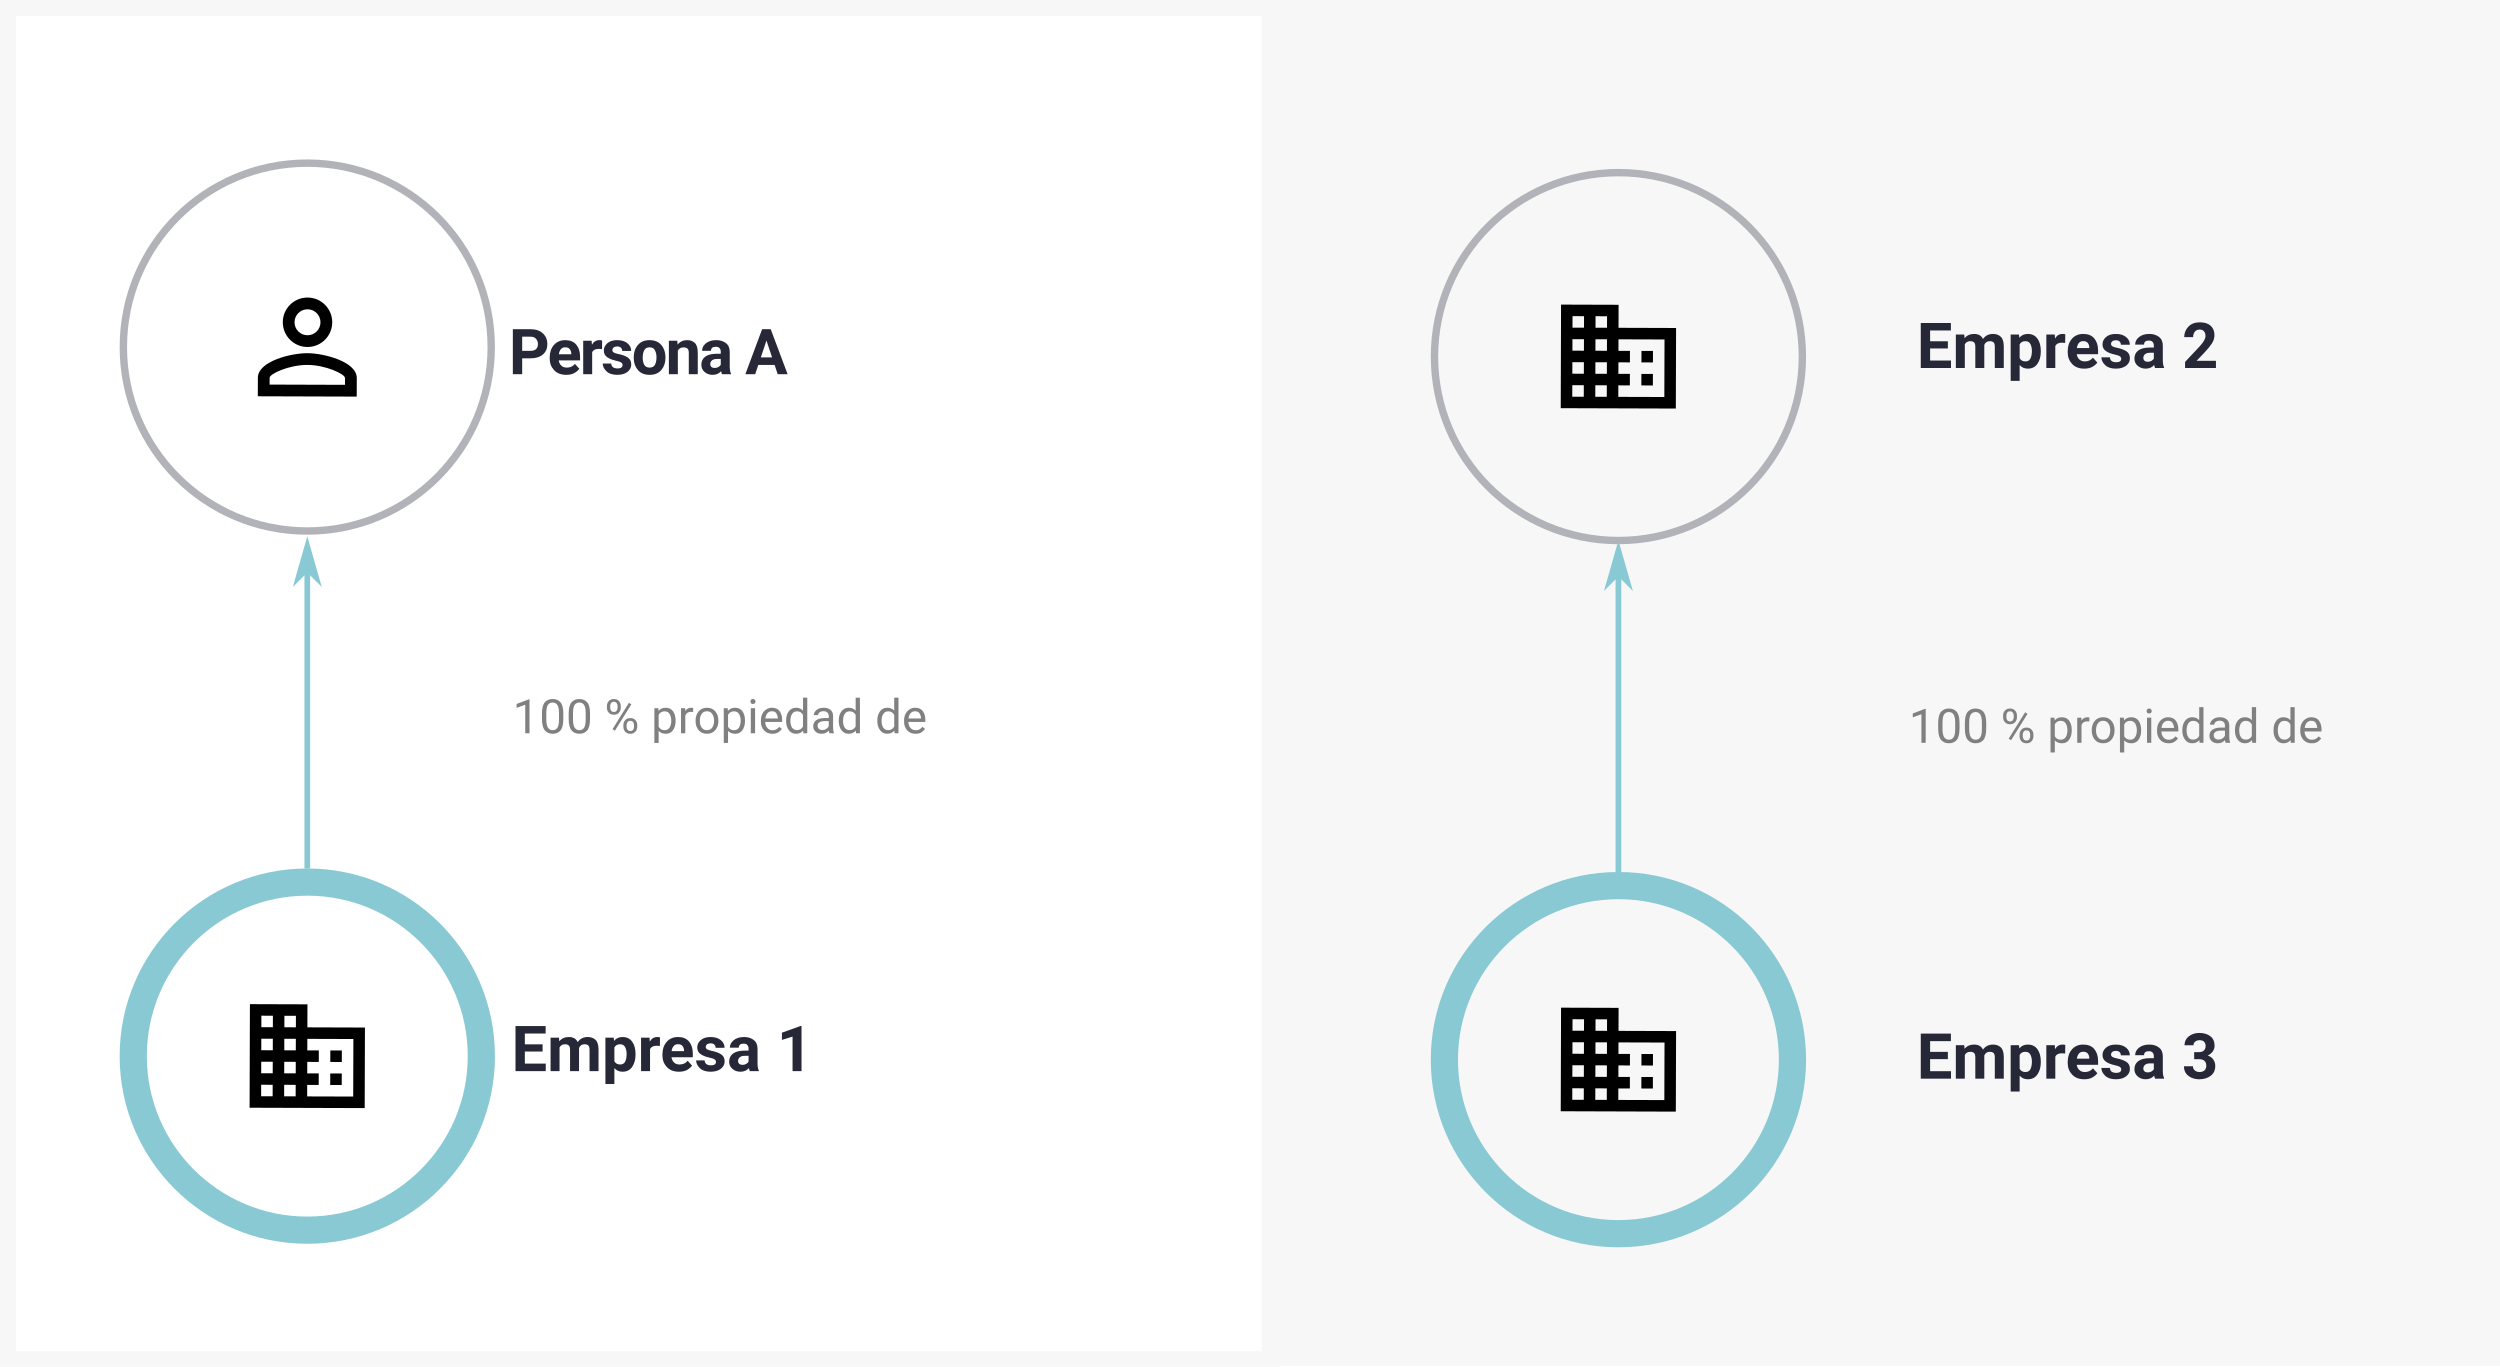
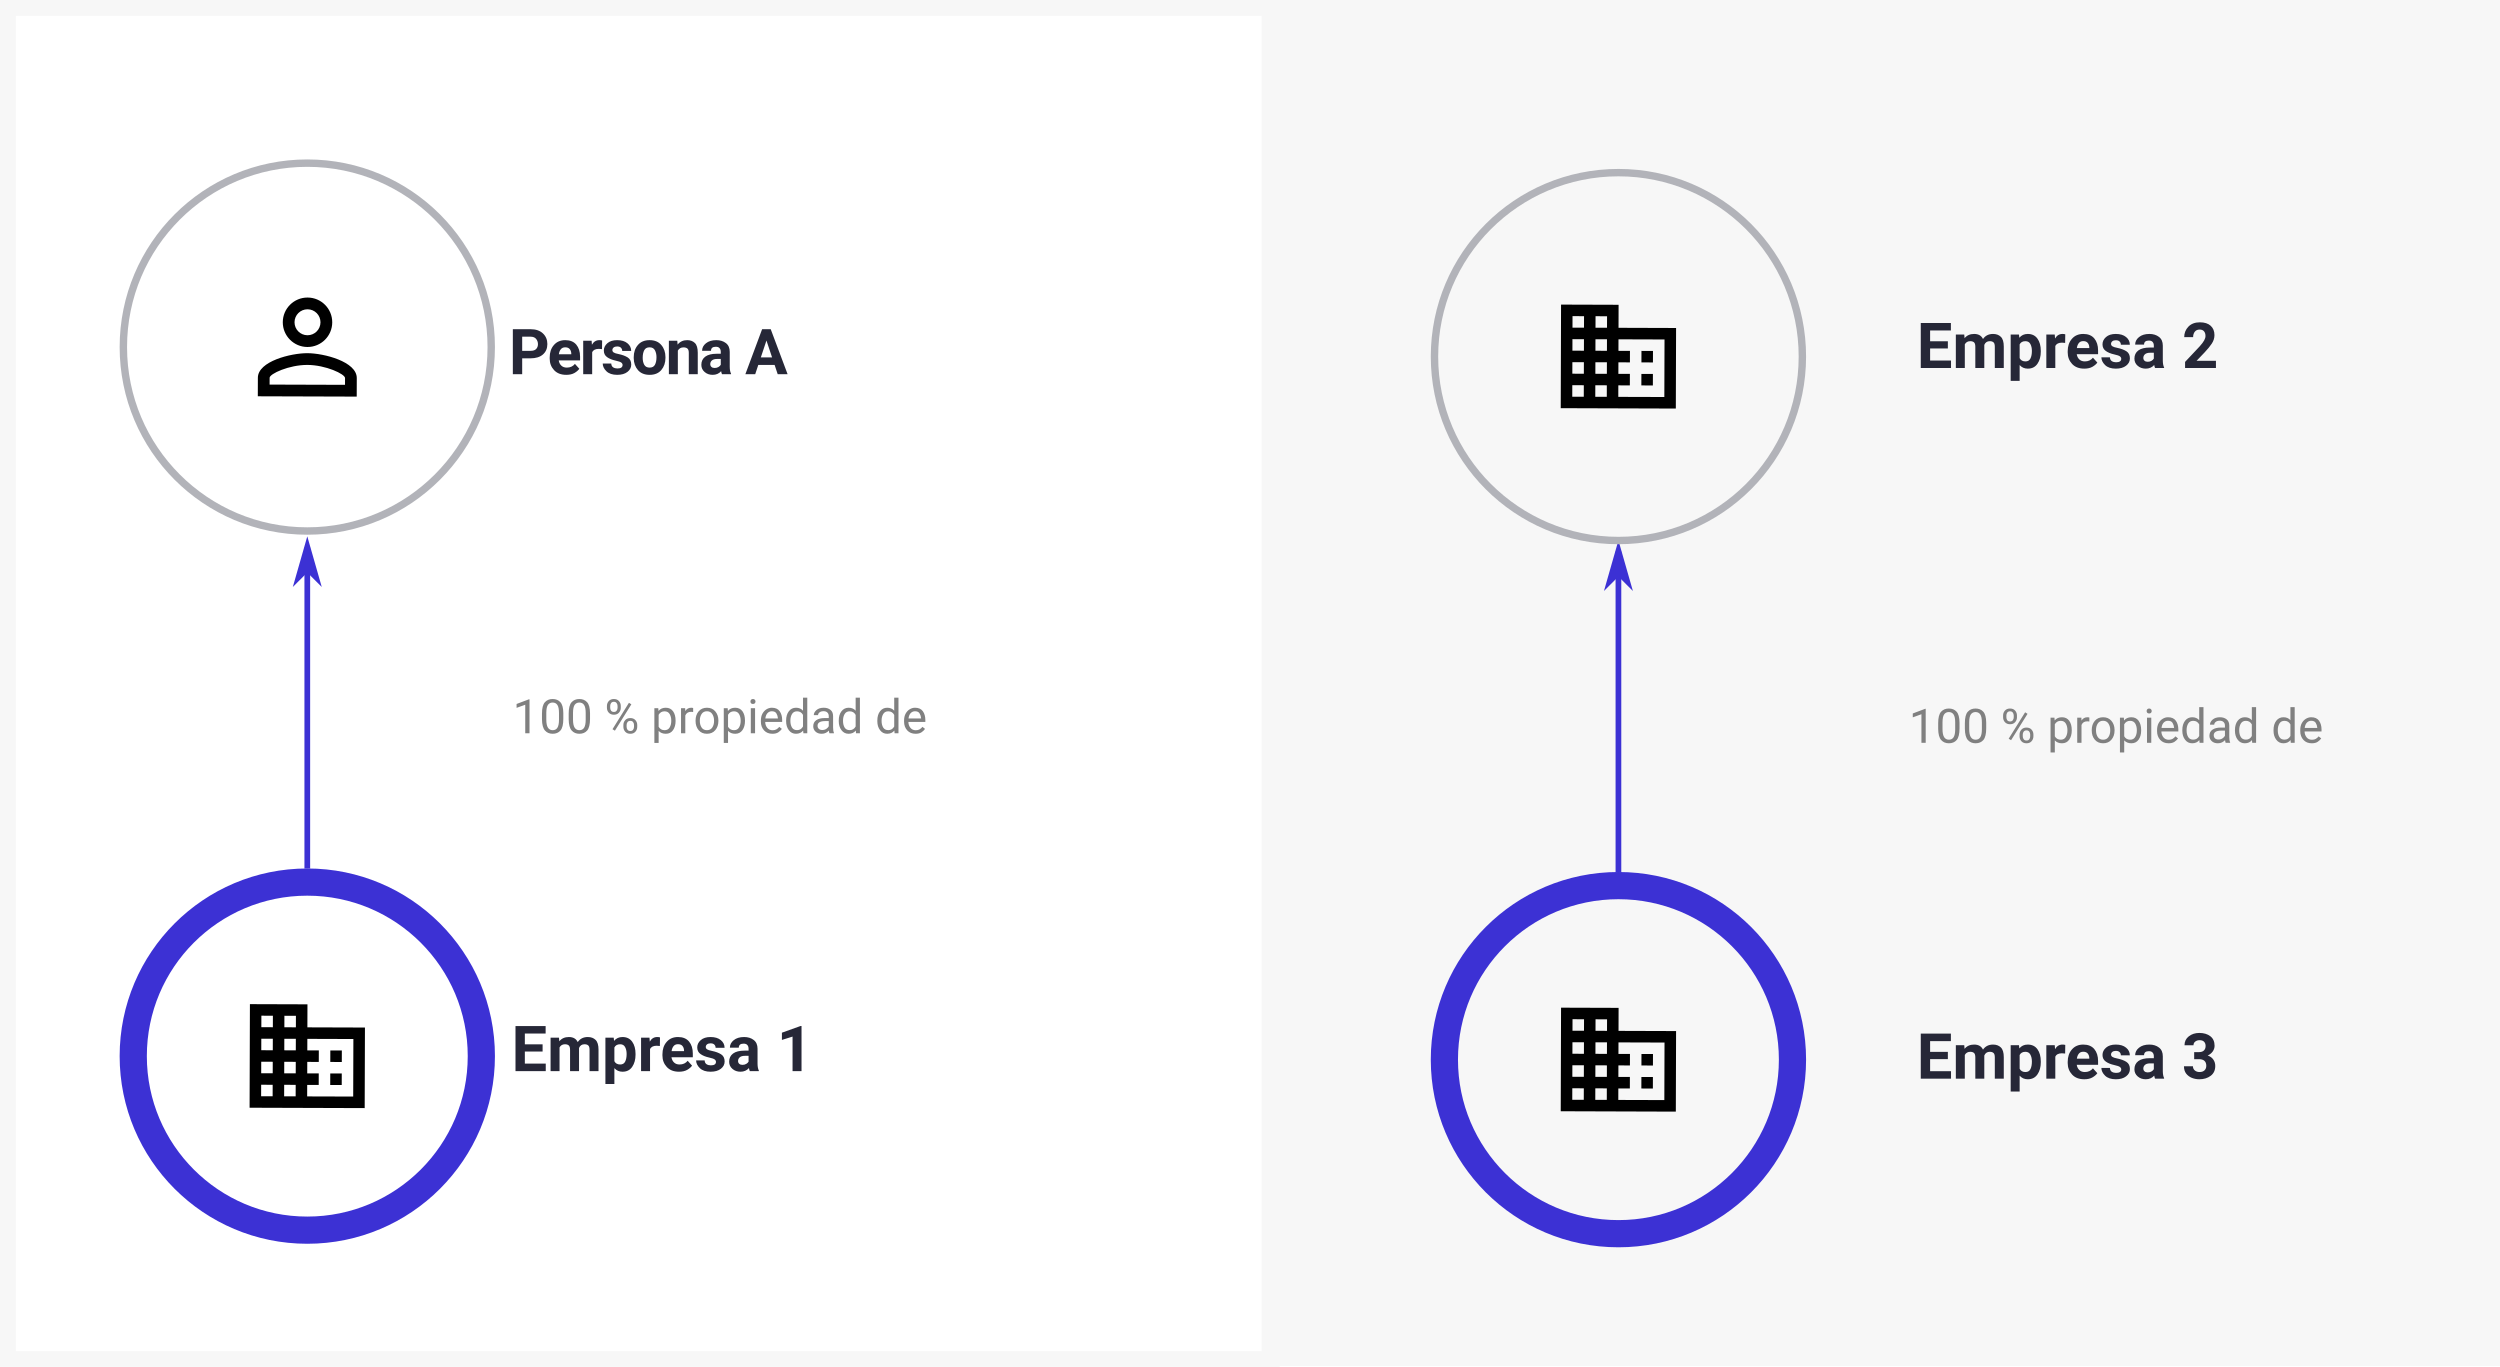
<svg xmlns="http://www.w3.org/2000/svg" id="Layer_1" data-name="Layer 1" viewBox="0 0 631.512 345.296" version="1.1" width="631.512" height="345.296">
  <defs id="defs3">
    <marker orient="auto" refY="0" refX="0" id="Arrow1Lend" style="overflow:visible">
-       <path id="path4371" d="M 0,0 5,-5 -12.5,0 5,5 0,0 Z" style="fill:#00deb6;fill-opacity:1;fill-rule:evenodd;stroke:#00deb6;stroke-width:1pt;stroke-opacity:1" transform="matrix(-0.8,0,0,-0.8,-10,0)" />
+       <path id="path4371" d="M 0,0 5,-5 -12.5,0 5,5 0,0 Z" style="fill:#3c31d4;fill-opacity:1;fill-rule:evenodd;stroke:#3c31d4;stroke-width:1pt;stroke-opacity:1" transform="matrix(-0.8,0,0,-0.8,-10,0)" />
    </marker>
    <marker orient="auto" refY="0" refX="0" id="Arrow1Mend" style="overflow:visible">
-       <path id="path4377" d="M 0,0 5,-5 -12.5,0 5,5 0,0 Z" style="fill:#00deb6;fill-opacity:1;fill-rule:evenodd;stroke:#00deb6;stroke-width:1pt;stroke-opacity:1" transform="matrix(-0.4,0,0,-0.4,-4,0)" />
+       <path id="path4377" d="M 0,0 5,-5 -12.5,0 5,5 0,0 Z" style="fill:#3c31d4;fill-opacity:1;fill-rule:evenodd;stroke:#3c31d4;stroke-width:1pt;stroke-opacity:1" transform="matrix(-0.4,0,0,-0.4,-4,0)" />
    </marker>
    <marker orient="auto" refY="0" refX="0" id="Arrow1Mstart" style="overflow:visible">
-       <path id="path4374" d="M 0,0 5,-5 -12.5,0 5,5 0,0 Z" style="fill:#00deb6;fill-opacity:1;fill-rule:evenodd;stroke:#00deb6;stroke-width:1pt;stroke-opacity:1" transform="matrix(0.4,0,0,0.4,4,0)" />
+       <path id="path4374" d="M 0,0 5,-5 -12.5,0 5,5 0,0 Z" style="fill:#3c31d4;fill-opacity:1;fill-rule:evenodd;stroke:#3c31d4;stroke-width:1pt;stroke-opacity:1" transform="matrix(0.4,0,0,0.4,4,0)" />
    </marker>
-     <style id="style5">.cls-1,.cls-10,.cls-11,.cls-7,.cls-8{fill:none;}.cls-1,.cls-11{stroke:#00deb6;}.cls-1,.cls-10,.cls-11,.cls-7{stroke-miterlimit:10;}.cls-2{fill:#00deb6;}.cls-3{font-size:16px;fill:#262737;}.cls-12,.cls-3{font-family:HKGrotesk-SemiBold, HK Grotesk;font-weight:700;}.cls-4{letter-spacing:-0.03em;}.cls-5{letter-spacing:-0.02em;}.cls-6{letter-spacing:0em;}.cls-7{stroke:#262737;}.cls-11,.cls-7{stroke-width:5px;}.cls-9{letter-spacing:-0.01em;}.cls-10{stroke:#e6e6e6;}.cls-12{font-size:12px;fill:gray;}.cls-13{letter-spacing:-0.03em;}.cls-14{letter-spacing:-0.01em;}.cls-15{letter-spacing:-0.02em;}.cls-16{letter-spacing:0em;}.cls-17{letter-spacing:0em;}.cls-18{letter-spacing:0em;}</style>
+     <style id="style5">.cls-1,.cls-10,.cls-11,.cls-7,.cls-8{fill:none;}.cls-1,.cls-11{stroke:#3c31d4;}.cls-1,.cls-10,.cls-11,.cls-7{stroke-miterlimit:10;}.cls-2{fill:#3c31d4;}.cls-3{font-size:16px;fill:#262737;}.cls-12,.cls-3{font-family:HKGrotesk-SemiBold, HK Grotesk;font-weight:700;}.cls-4{letter-spacing:-0.03em;}.cls-5{letter-spacing:-0.02em;}.cls-6{letter-spacing:0em;}.cls-7{stroke:#262737;}.cls-11,.cls-7{stroke-width:5px;}.cls-9{letter-spacing:-0.01em;}.cls-10{stroke:#e6e6e6;}.cls-12{font-size:12px;fill:gray;}.cls-13{letter-spacing:-0.03em;}.cls-14{letter-spacing:-0.01em;}.cls-15{letter-spacing:-0.02em;}.cls-16{letter-spacing:0em;}.cls-17{letter-spacing:0em;}.cls-18{letter-spacing:0em;}</style>
    <marker orient="auto" refY="0" refX="0" id="Arrow1Mstart-2" style="overflow:visible">
-       <path id="path4374-0" d="M 0,0 5,-5 -12.5,0 5,5 0,0 Z" style="fill:#00deb6;fill-opacity:1;fill-rule:evenodd;stroke:#00deb6;stroke-width:1pt;stroke-opacity:1" transform="matrix(0.4,0,0,0.4,4,0)" />
+       <path id="path4374-0" d="M 0,0 5,-5 -12.5,0 5,5 0,0 Z" style="fill:#3c31d4;fill-opacity:1;fill-rule:evenodd;stroke:#3c31d4;stroke-width:1pt;stroke-opacity:1" transform="matrix(0.4,0,0,0.4,4,0)" />
    </marker>
    <clipPath id="p.1">
      <path style="clip-rule:evenodd" id="path3414" d="M 0,0 30,0 30,26 0,26 Z" />
    </clipPath>
    <clipPath id="p.2">
      <path style="clip-rule:evenodd" id="path3423" d="M 0,0 24,0 24,25 0,25 Z" />
    </clipPath>
    <clipPath id="p.1-3">
      <path style="clip-rule:evenodd" id="path3414-8" d="M 0,0 30,0 30,26 0,26 Z" />
    </clipPath>
    <clipPath id="p.1-3-9">
      <path style="clip-rule:evenodd" id="path3414-8-9" d="M 0,0 30,0 30,26 0,26 Z" />
    </clipPath>
    <clipPath id="p.1-6">
      <path style="clip-rule:evenodd" id="path3414-0" d="M 0,0 30,0 30,26 0,26 Z" />
    </clipPath>
    <marker orient="auto" refY="0" refX="0" id="Arrow1Mstart-2-2" style="overflow:visible">
-       <path id="path4374-0-7" d="M 0,0 5,-5 -12.5,0 5,5 0,0 Z" style="fill:#88c9d3;fill-opacity:1;fill-rule:evenodd;stroke:#88c9d3;stroke-width:1pt;stroke-opacity:1" transform="matrix(0.4,0,0,0.4,4,0)" />
+       <path id="path4374-0-7" d="M 0,0 5,-5 -12.5,0 5,5 0,0 Z" style="fill:#3c31d4;fill-opacity:1;fill-rule:evenodd;stroke:#3c31d4;stroke-width:1pt;stroke-opacity:1" transform="matrix(0.4,0,0,0.4,4,0)" />
    </marker>
    <marker orient="auto" refY="0" refX="0" id="Arrow1Mstart-2-2-9" style="overflow:visible">
-       <path id="path4374-0-7-0" d="M 0,0 5,-5 -12.5,0 5,5 0,0 Z" style="fill:#88c9d3;fill-opacity:1;fill-rule:evenodd;stroke:#88c9d3;stroke-width:1pt;stroke-opacity:1" transform="matrix(0.4,0,0,0.4,4,0)" />
+       <path id="path4374-0-7-0" d="M 0,0 5,-5 -12.5,0 5,5 0,0 Z" style="fill:#3c31d4;fill-opacity:1;fill-rule:evenodd;stroke:#3c31d4;stroke-width:1pt;stroke-opacity:1" transform="matrix(0.4,0,0,0.4,4,0)" />
    </marker>
    <style id="style4510">.cls-1{fill:none;}</style>
    <style id="style4530">.cls-1{fill:none;}</style>
    <style id="style4699">.cls-1{fill:none;}</style>
    <style id="style4802">.cls-1{fill:none;}</style>
    <style id="style4877">.cls-1{fill:none;}</style>
    <style id="style4950">.cls-1{fill:none;}</style>
    <style id="style5029">.cls-1{fill:none;}</style>
  </defs>
  <rect style="color:#000000;clip-rule:nonzero;display:inline;overflow:visible;visibility:visible;opacity:1;isolation:auto;mix-blend-mode:normal;color-interpolation:sRGB;color-interpolation-filters:linearRGB;solid-color:#000000;solid-opacity:1;fill:#f7f7f7;fill-opacity:1;fill-rule:nonzero;stroke:none;stroke-width:0.1;stroke-linecap:round;stroke-linejoin:miter;stroke-miterlimit:4;stroke-dasharray:none;stroke-dashoffset:0;stroke-opacity:0;color-rendering:auto;image-rendering:auto;shape-rendering:auto;text-rendering:auto;enable-background:accumulate" id="rect5767" width="312.814" height="345.073" x="318.698" y="0" />
-   <path class="cls-2" d="M 38.173,33.783 Z" id="path11" style="fill:#00deb6;stroke:#f7f7f7;stroke-width:1;stroke-miterlimit:8.696;stroke-dasharray:none;stroke-opacity:1" />
+   <path class="cls-2" d="M 38.173,33.783 Z" id="path11" style="fill:#3c31d4;stroke:#f7f7f7;stroke-width:1;stroke-miterlimit:8.696;stroke-dasharray:none;stroke-opacity:1" />
  <text class="cls-3" id="text13" style="font-style:normal;font-variant:normal;font-weight:bold;font-stretch:normal;font-size:16px;line-height:0%;font-family:Roboto;-inkscape-font-specification:'Roboto, Bold';font-variant-ligatures:normal;font-variant-caps:normal;font-variant-numeric:normal;font-feature-settings:normal;text-align:start;writing-mode:lr-tb;text-anchor:start;fill:#262737" x="128.531" y="94.533">
    <tspan class="cls-4" id="tspan15" style="font-style:normal;font-variant:normal;font-weight:bold;font-stretch:normal;font-size:16px;line-height:125%;font-family:Roboto;-inkscape-font-specification:'Roboto, Bold';font-variant-ligatures:normal;font-variant-caps:normal;font-variant-numeric:normal;font-feature-settings:normal;text-align:start;letter-spacing:-0.03em;writing-mode:lr-tb;text-anchor:start">Persona A</tspan>
  </text>
  <path d="m 38.173,33.783 0,0 m 0,0 0,0 m 0,0 z m 0,0 z" id="path27" style="stroke:#f7f7f7;stroke-width:1;stroke-miterlimit:8.696;stroke-dasharray:none;stroke-opacity:1" />
  <path class="cls-8" d="M 38.173,33.783 Z" id="path29" style="fill:none;stroke:#f7f7f7;stroke-width:1;stroke-miterlimit:8.696;stroke-dasharray:none;stroke-opacity:1" />
  <text class="cls-3" id="text31" style="font-style:normal;font-variant:normal;font-weight:bold;font-stretch:normal;font-size:16.5px;line-height:0%;font-family:Roboto;-inkscape-font-specification:'Roboto, Bold';text-align:start;writing-mode:lr-tb;text-anchor:start;fill:#262737" x="116.003" y="270.565">
    <tspan x="129.203" y="270.565" id="tspan35" style="font-style:normal;font-variant:normal;font-weight:bold;font-stretch:normal;font-size:16px;line-height:125%;font-family:Roboto;-inkscape-font-specification:'Roboto, Bold';font-variant-ligatures:normal;font-variant-caps:normal;font-variant-numeric:normal;font-feature-settings:normal;text-align:start;writing-mode:lr-tb;text-anchor:start">Empresa 1</tspan>
  </text>
  <path class="cls-8" d="M 38.173,33.783 Z" id="path41" style="fill:none;stroke:#f7f7f7;stroke-width:1;stroke-miterlimit:8.696;stroke-dasharray:none;stroke-opacity:1" />
  <path d="m 38.173,33.783 z m 0,0 z m 0,0 z m 0,0 z m 0,0 z m 0,0 z m 0,0 z m 0,0 z m 0,0 z m 0,0 z m 0,0 z m 0,0 z" id="path43" style="stroke:#f7f7f7;stroke-width:1;stroke-miterlimit:8.696;stroke-dasharray:none;stroke-opacity:1" />
  <path class="cls-10" d="m 38.173,33.783 0,0" id="path45" style="fill:none;stroke:#f7f7f7;stroke-width:1;stroke-miterlimit:8.696;stroke-dasharray:none;stroke-opacity:1" />
  <path class="cls-10" d="m 38.173,33.783 0,0" id="path47" style="fill:none;stroke:#f7f7f7;stroke-width:1;stroke-miterlimit:8.696;stroke-dasharray:none;stroke-opacity:1" />
  <path class="cls-10" d="m 38.173,33.783 0,0" id="path49" style="fill:none;stroke:#f7f7f7;stroke-width:1;stroke-miterlimit:8.696;stroke-dasharray:none;stroke-opacity:1" />
  <path class="cls-10" d="m 38.173,33.783 0,0" id="path51" style="fill:none;stroke:#f7f7f7;stroke-width:1;stroke-miterlimit:8.696;stroke-dasharray:none;stroke-opacity:1" />
  <path class="cls-10" d="m 38.173,33.783 0,0" id="path53" style="fill:none;stroke:#f7f7f7;stroke-width:1;stroke-miterlimit:8.696;stroke-dasharray:none;stroke-opacity:1" />
  <path class="cls-10" d="m 38.173,33.783 0,0" id="path55" style="fill:none;stroke:#f7f7f7;stroke-width:1;stroke-miterlimit:8.696;stroke-dasharray:none;stroke-opacity:1" />
  <path class="cls-10" d="m 38.173,33.783 0,0" id="path57" style="fill:none;stroke:#f7f7f7;stroke-width:1;stroke-miterlimit:8.696;stroke-dasharray:none;stroke-opacity:1" />
  <path class="cls-10" d="m 38.173,33.783 0,0" id="path59" style="fill:none;stroke:#f7f7f7;stroke-width:1;stroke-miterlimit:8.696;stroke-dasharray:none;stroke-opacity:1" />
  <path class="cls-10" d="m 38.173,33.783 0,0" id="path61" style="fill:none;stroke:#f7f7f7;stroke-width:1;stroke-miterlimit:8.696;stroke-dasharray:none;stroke-opacity:1" />
  <path class="cls-10" d="m 38.173,33.783 0,0" id="path63" style="fill:none;stroke:#f7f7f7;stroke-width:1;stroke-miterlimit:8.696;stroke-dasharray:none;stroke-opacity:1" />
  <path class="cls-10" d="m 38.173,33.783 0,0" id="path65" style="fill:none;stroke:#f7f7f7;stroke-width:1;stroke-miterlimit:8.696;stroke-dasharray:none;stroke-opacity:1" />
  <path class="cls-10" d="m 38.173,33.783 0,0" id="path67" style="fill:none;stroke:#f7f7f7;stroke-width:1;stroke-miterlimit:8.696;stroke-dasharray:none;stroke-opacity:1" />
  <path class="cls-10" d="m 38.173,33.783 0,0" id="path69" style="fill:none;stroke:#f7f7f7;stroke-width:1;stroke-miterlimit:8.696;stroke-dasharray:none;stroke-opacity:1" />
  <path class="cls-10" d="m 38.173,33.783 0,0" id="path71" style="fill:none;stroke:#f7f7f7;stroke-width:1;stroke-miterlimit:8.696;stroke-dasharray:none;stroke-opacity:1" />
  <path class="cls-10" d="m 38.173,33.783 0,0" id="path73" style="fill:none;stroke:#f7f7f7;stroke-width:1;stroke-miterlimit:8.696;stroke-dasharray:none;stroke-opacity:1" />
  <path class="cls-10" d="m 38.173,33.783 0,0" id="path75" style="fill:none;stroke:#f7f7f7;stroke-width:1;stroke-miterlimit:8.696;stroke-dasharray:none;stroke-opacity:1" />
  <path class="cls-10" d="m 38.173,33.783 0,0" id="path77" style="fill:none;stroke:#f7f7f7;stroke-width:1;stroke-miterlimit:8.696;stroke-dasharray:none;stroke-opacity:1" />
  <path class="cls-11" d="m 38.173,33.783 0,0" id="path79" style="fill:none;stroke:#f7f7f7;stroke-width:1;stroke-miterlimit:8.696;stroke-dasharray:none;stroke-opacity:1" />
  <path class="cls-11" d="m 38.173,33.783 0,0" id="path85" style="fill:none;stroke:#f7f7f7;stroke-width:1;stroke-miterlimit:8.696;stroke-dasharray:none;stroke-opacity:1" />
  <path class="cls-11" d="m 38.173,33.783 0,0" id="path87" style="fill:none;stroke:#f7f7f7;stroke-width:1;stroke-miterlimit:8.696;stroke-dasharray:none;stroke-opacity:1" />
  <path class="cls-11" d="m 38.173,33.783 0,0" id="path89" style="fill:none;stroke:#f7f7f7;stroke-width:1;stroke-miterlimit:8.696;stroke-dasharray:none;stroke-opacity:1" />
  <path class="cls-11" d="m 38.173,33.783 0,0" id="path91" style="fill:none;stroke:#f7f7f7;stroke-width:1;stroke-miterlimit:8.696;stroke-dasharray:none;stroke-opacity:1" />
  <path class="cls-11" d="m 38.173,33.783 0,0" id="path93" style="fill:none;stroke:#f7f7f7;stroke-width:1;stroke-miterlimit:8.696;stroke-dasharray:none;stroke-opacity:1" />
  <path class="cls-11" d="m 38.173,33.783 0,0" id="path95" style="fill:none;stroke:#f7f7f7;stroke-width:1;stroke-miterlimit:8.696;stroke-dasharray:none;stroke-opacity:1" />
  <path class="cls-10" d="m 38.173,33.783 0,0" id="path97" style="fill:none;stroke:#f7f7f7;stroke-width:1;stroke-miterlimit:8.696;stroke-dasharray:none;stroke-opacity:1" />
  <path class="cls-10" d="m 38.173,33.783 0,0" id="path99" style="fill:none;stroke:#f7f7f7;stroke-width:1;stroke-miterlimit:8.696;stroke-dasharray:none;stroke-opacity:1" />
  <path class="cls-10" d="m 38.173,33.783 0,0" id="path101" style="fill:none;stroke:#f7f7f7;stroke-width:1;stroke-miterlimit:8.696;stroke-dasharray:none;stroke-opacity:1" />
  <path class="cls-10" d="m 38.173,33.783 0,0" id="path103" style="fill:none;stroke:#f7f7f7;stroke-width:1;stroke-miterlimit:8.696;stroke-dasharray:none;stroke-opacity:1" />
  <path class="cls-10" d="m 38.173,33.783 0,0" id="path105" style="fill:none;stroke:#f7f7f7;stroke-width:1;stroke-miterlimit:8.696;stroke-dasharray:none;stroke-opacity:1" />
  <path class="cls-10" d="m 38.173,33.783 0,0" id="path107" style="fill:none;stroke:#f7f7f7;stroke-width:1;stroke-miterlimit:8.696;stroke-dasharray:none;stroke-opacity:1" />
  <path class="cls-10" d="m 38.173,33.783 0,0" id="path109" style="fill:none;stroke:#f7f7f7;stroke-width:1;stroke-miterlimit:8.696;stroke-dasharray:none;stroke-opacity:1" />
  <path class="cls-10" d="m 38.173,33.783 0,0" id="path111" style="fill:none;stroke:#f7f7f7;stroke-width:1;stroke-miterlimit:8.696;stroke-dasharray:none;stroke-opacity:1" />
  <path class="cls-10" d="m 38.173,33.783 0,0" id="path113" style="fill:none;stroke:#f7f7f7;stroke-width:1;stroke-miterlimit:8.696;stroke-dasharray:none;stroke-opacity:1" />
  <path class="cls-10" d="m 38.173,33.783 0,0" id="path115" style="fill:none;stroke:#f7f7f7;stroke-width:1;stroke-miterlimit:8.696;stroke-dasharray:none;stroke-opacity:1" />
  <path class="cls-10" d="m 38.173,33.783 0,0" id="path117" style="fill:none;stroke:#f7f7f7;stroke-width:1;stroke-miterlimit:8.696;stroke-dasharray:none;stroke-opacity:1" />
  <path class="cls-10" d="m 38.173,33.783 0,0" id="path119" style="fill:none;stroke:#f7f7f7;stroke-width:1;stroke-miterlimit:8.696;stroke-dasharray:none;stroke-opacity:1" />
  <text class="cls-12" id="text143" style="font-style:normal;font-variant:normal;font-weight:normal;font-stretch:normal;font-size:12px;line-height:0%;font-family:Roboto;-inkscape-font-specification:'Roboto, Normal';font-variant-ligatures:normal;font-variant-caps:normal;font-variant-numeric:normal;font-feature-settings:normal;text-align:start;writing-mode:lr;text-anchor:start;fill:#808080;" x="129.493" y="185.231">100 % propiedad de</text>
-   <path class="cls-2" d="M 38.173,33.783 Z" id="path171" style="fill:#00deb6;stroke:#f7f7f7;stroke-width:1;stroke-miterlimit:8.696;stroke-dasharray:none;stroke-opacity:1" />
-   <path class="cls-2" d="M 38.173,33.783 Z" id="path197" style="fill:#00deb6;stroke:#f7f7f7;stroke-width:1;stroke-miterlimit:8.696;stroke-dasharray:none;stroke-opacity:1" />
+   <path class="cls-2" d="M 38.173,33.783 Z" id="path171" style="fill:#3c31d4;stroke:#f7f7f7;stroke-width:1;stroke-miterlimit:8.696;stroke-dasharray:none;stroke-opacity:1" />
+   <path class="cls-2" d="M 38.173,33.783 Z" id="path197" style="fill:#3c31d4;stroke:#f7f7f7;stroke-width:1;stroke-miterlimit:8.696;stroke-dasharray:none;stroke-opacity:1" />
  <path class="cls-8" d="M 38.173,33.783 Z" id="path211" style="fill:none;stroke:#f7f7f7;stroke-width:1;stroke-miterlimit:8.696;stroke-dasharray:none;stroke-opacity:1" />
  <path d="m 38.173,33.783 z m 0,0 z m 0,0 z m 0,0 z m 0,0 z m 0,0 z m 0,0 z m 0,0 z m 0,0 z m 0,0 z m 0,0 z m 0,0 z" id="path213" style="stroke:#f7f7f7;stroke-width:1;stroke-miterlimit:8.696;stroke-dasharray:none;stroke-opacity:1" />
-   <circle class="cls-11" cx="77.623" cy="266.782" r="43.965" id="circle209-2" style="fill:none;stroke:#88c9d3;stroke-width:6.87px;stroke-miterlimit:10;stroke-opacity:1" />
+   <circle class="cls-11" cx="77.623" cy="266.782" r="43.965" id="circle209-2" style="fill:none;stroke:#3c31d4;stroke-width:6.87px;stroke-miterlimit:10;stroke-opacity:1" />
  <circle class="cls-7" cx="77.623" cy="87.673" id="ellipse25-6" style="fill:none;stroke:#b2b3b9;stroke-width:1.87;stroke-miterlimit:10;stroke-dasharray:none;stroke-opacity:1" r="46.465" />
  <text class="cls-3" id="text31-6" style="font-style:normal;font-variant:normal;font-weight:bold;font-stretch:normal;font-size:16.5px;line-height:0%;font-family:Roboto;-inkscape-font-specification:'Roboto, Bold';text-align:start;writing-mode:lr-tb;text-anchor:start;fill:#262737" x="470.978" y="92.965">
    <tspan x="484.178" y="92.965" id="tspan35-1" style="font-style:normal;font-variant:normal;font-weight:bold;font-stretch:normal;font-size:16px;line-height:125%;font-family:Roboto;-inkscape-font-specification:'Roboto, Bold';text-align:start;writing-mode:lr;text-anchor:start;font-variant-ligatures:normal;font-variant-caps:normal;font-variant-numeric:normal;font-feature-settings:normal">Empresa 2</tspan>
  </text>
  <text class="cls-12" id="text173-3" style="font-style:normal;font-variant:normal;font-weight:normal;font-stretch:normal;font-size:12px;line-height:0%;font-family:Roboto;-inkscape-font-specification:'Roboto, Normal';font-variant-ligatures:normal;font-variant-caps:normal;font-variant-numeric:normal;font-feature-settings:normal;text-align:center;writing-mode:lr;text-anchor:middle;fill:#808080;" x="534.522" y="187.631">
    <tspan class="cls-17" id="tspan175-2" style="font-style:normal;font-variant:normal;font-weight:normal;font-stretch:normal;font-size:12px;line-height:125%;font-family:Roboto;-inkscape-font-specification:'Roboto, Normal';font-variant-ligatures:normal;font-variant-caps:normal;font-variant-numeric:normal;font-feature-settings:normal;text-align:center;letter-spacing:0em;writing-mode:lr;text-anchor:middle;">100 % propiedad de</tspan>
  </text>
  <text class="cls-3" id="text199-1" style="font-style:normal;font-variant:normal;font-weight:bold;font-stretch:normal;font-size:16.5px;line-height:0%;font-family:Roboto;-inkscape-font-specification:'Roboto, Bold';text-align:start;writing-mode:lr-tb;text-anchor:start;fill:#262737" x="470.978" y="272.473">
    <tspan x="484.178" y="272.473" id="tspan203-5" style="font-style:normal;font-variant:normal;font-weight:bold;font-stretch:normal;font-size:16px;line-height:125%;font-family:Roboto;-inkscape-font-specification:'Roboto, Bold';text-align:start;writing-mode:lr;text-anchor:start;font-variant-ligatures:normal;font-variant-caps:normal;font-variant-numeric:normal;font-feature-settings:normal">Empresa 3</tspan>
  </text>
-   <path style="fill:none;fill-rule:evenodd;stroke:#88c9d3;stroke-width:1.44;stroke-linecap:butt;stroke-linejoin:miter;stroke-miterlimit:4;stroke-dasharray:none;stroke-opacity:1;marker-start:url(#Arrow1Mstart-2-2)" d="m 408.823,139.332 0,81.09 0,0" id="path12354-2-9" />
-   <circle class="cls-11" cx="408.823" cy="267.673" r="43.965" id="circle209-2-9" style="fill:none;stroke:#88c9d3;stroke-width:6.87px;stroke-miterlimit:10;stroke-opacity:1" />
+   <path style="fill:none;fill-rule:evenodd;stroke:#3c31d4;stroke-width:1.44;stroke-linecap:butt;stroke-linejoin:miter;stroke-miterlimit:4;stroke-dasharray:none;stroke-opacity:1;marker-start:url(#Arrow1Mstart-2-2)" d="m 408.823,139.332 0,81.09 0,0" id="path12354-2-9" />
+   <circle class="cls-11" cx="408.823" cy="267.673" r="43.965" id="circle209-2-9" style="fill:none;stroke:#3c31d4;stroke-width:6.87px;stroke-miterlimit:10;stroke-opacity:1" />
  <circle class="cls-7" cx="408.823" cy="90.073" id="ellipse25-6-0-4" style="fill:none;stroke:#b2b3b9;stroke-width:1.87;stroke-miterlimit:10;stroke-dasharray:none;stroke-opacity:1" r="46.465" />
-   <path style="fill:none;fill-rule:evenodd;stroke:#88c9d3;stroke-width:1.44;stroke-linecap:butt;stroke-linejoin:miter;stroke-miterlimit:4;stroke-dasharray:none;stroke-opacity:1;marker-start:url(#Arrow1Mstart-2-2-9)" d="m 77.623,138.317 0,81.09 0,0" id="path12354-2-9-9" />
+   <path style="fill:none;fill-rule:evenodd;stroke:#3c31d4;stroke-width:1.44;stroke-linecap:butt;stroke-linejoin:miter;stroke-miterlimit:4;stroke-dasharray:none;stroke-opacity:1;marker-start:url(#Arrow1Mstart-2-2-9)" d="m 77.623,138.317 0,81.09 0,0" id="path12354-2-9-9" />
  <g id="g4523" transform="matrix(0.8142565,0,0,0.8142565,57.26702,246.4256)">
    <path id="path4516" d="M 25.029,16.074 25.052,8.933 7.2,8.875 7.1,41.009 42.805,41.125 42.886,16.132 Z m -10.781,21.388 -3.57,-0.012 0.011,-3.57 3.571,0.012 z m 0.023,-7.141 -3.57,-0.012 0.011,-3.57 3.571,0.012 z m 0.023,-7.141 -3.57,-0.012 0.011,-3.57 3.571,0.012 z m 0.023,-7.141 -3.57,-0.012 0.011,-3.57 3.571,0.012 z m 7.072,21.446 -3.57,-0.011 0.011,-3.574 3.571,0.012 z m 0.023,-7.141 -3.57,-0.011 0.011,-3.571 3.571,0.012 z m 0.023,-7.141 -3.57,-0.011 0.011,-3.571 3.571,0.012 z m 0.023,-7.141 -3.57,-0.011 0.012,-3.571 3.571,0.012 z M 39.242,37.543 24.96,37.5 l 0.011,-3.571 3.571,0.012 0.011,-3.571 -3.57,-0.011 0.011,-3.571 3.571,0.012 0.011,-3.571 -3.57,-0.011 0.011,-3.571 14.282,0.047 z m -3.525,-14.294 -3.57,-0.011 -0.012,3.57 3.571,0.012 z m -0.023,7.141 -3.57,-0.011 -0.012,3.57 3.571,0.012 z" />
  </g>
  <g id="g4523-2" transform="matrix(0.8142565,0,0,0.8142565,388.467,247.3166)">
    <path id="path4516-6" d="M 25.029,16.074 25.052,8.933 7.2,8.875 7.1,41.009 42.805,41.125 42.886,16.132 Z m -10.781,21.388 -3.57,-0.012 0.011,-3.57 3.571,0.012 z m 0.023,-7.141 -3.57,-0.012 0.011,-3.57 3.571,0.012 z m 0.023,-7.141 -3.57,-0.012 0.011,-3.57 3.571,0.012 z m 0.023,-7.141 -3.57,-0.012 0.011,-3.57 3.571,0.012 z m 7.072,21.446 -3.57,-0.011 0.011,-3.574 3.571,0.012 z m 0.023,-7.141 -3.57,-0.011 0.011,-3.571 3.571,0.012 z m 0.023,-7.141 -3.57,-0.011 0.011,-3.571 3.571,0.012 z m 0.023,-7.141 -3.57,-0.011 0.012,-3.571 3.571,0.012 z M 39.242,37.543 24.96,37.5 l 0.011,-3.571 3.571,0.012 0.011,-3.571 -3.57,-0.011 0.011,-3.571 3.571,0.012 0.011,-3.571 -3.57,-0.011 0.011,-3.571 14.282,0.047 z m -3.525,-14.294 -3.57,-0.011 -0.012,3.57 3.571,0.012 z m -0.023,7.141 -3.57,-0.011 -0.012,3.57 3.571,0.012 z" />
  </g>
  <g id="g4523-2-7" transform="matrix(0.8142565,0,0,0.8142565,388.467,69.71658)">
    <path id="path4516-6-7" d="M 25.029,16.074 25.052,8.933 7.2,8.875 7.1,41.009 42.805,41.125 42.886,16.132 Z m -10.781,21.388 -3.57,-0.012 0.011,-3.57 3.571,0.012 z m 0.023,-7.141 -3.57,-0.012 0.011,-3.57 3.571,0.012 z m 0.023,-7.141 -3.57,-0.012 0.011,-3.57 3.571,0.012 z m 0.023,-7.141 -3.57,-0.012 0.011,-3.57 3.571,0.012 z m 7.072,21.446 -3.57,-0.011 0.011,-3.574 3.571,0.012 z m 0.023,-7.141 -3.57,-0.011 0.011,-3.571 3.571,0.012 z m 0.023,-7.141 -3.57,-0.011 0.011,-3.571 3.571,0.012 z m 0.023,-7.141 -3.57,-0.011 0.012,-3.571 3.571,0.012 z M 39.242,37.543 24.96,37.5 l 0.011,-3.571 3.571,0.012 0.011,-3.571 -3.57,-0.011 0.011,-3.571 3.571,0.012 0.011,-3.571 -3.57,-0.011 0.011,-3.571 14.282,0.047 z m -3.525,-14.294 -3.57,-0.011 -0.012,3.57 3.571,0.012 z m -0.023,7.141 -3.57,-0.011 -0.012,3.57 3.571,0.012 z" />
  </g>
  <g id="g5753" transform="matrix(0.7970916,0,0,0.7970916,213.2783,133.7895)">
    <path id="path5743" d="m -170.105,-69.831 a 4.114,4.114 0 1 1 -4.128,4.1 4.113,4.113 0 0 1 4.128,-4.1 m -0.057,17.631 c 5.818,0.019 11.94,2.9 11.936,4.153 l -0.007,2.155 -23.9,-0.078 0.007,-2.155 c 0,-1.253 6.145,-4.094 11.964,-4.075 m 0.069,-21.353 a 7.836,7.836 0 1 0 7.811,7.861 7.834,7.834 0 0 0 -7.811,-7.861 z m -0.057,17.631 c -5.231,-0.017 -15.681,2.574 -15.7,7.785 l -0.019,5.877 31.344,0.1 0.02,-5.877 c 0.018,-5.209 -10.415,-7.868 -15.645,-7.885 z" />
  </g>
  <rect style="color:#000000;clip-rule:nonzero;display:inline;overflow:visible;visibility:visible;opacity:1;isolation:auto;mix-blend-mode:normal;color-interpolation:sRGB;color-interpolation-filters:linearRGB;solid-color:#000000;solid-opacity:1;fill:none;fill-opacity:1;fill-rule:nonzero;stroke:#f7f7f7;stroke-width:4;stroke-linecap:round;stroke-linejoin:miter;stroke-miterlimit:8.696;stroke-dasharray:none;stroke-dashoffset:0;stroke-opacity:1;color-rendering:auto;image-rendering:auto;shape-rendering:auto;text-rendering:auto;enable-background:accumulate" id="rect5767-2" width="319.248" height="341.296" x="2" y="2" />
</svg>
